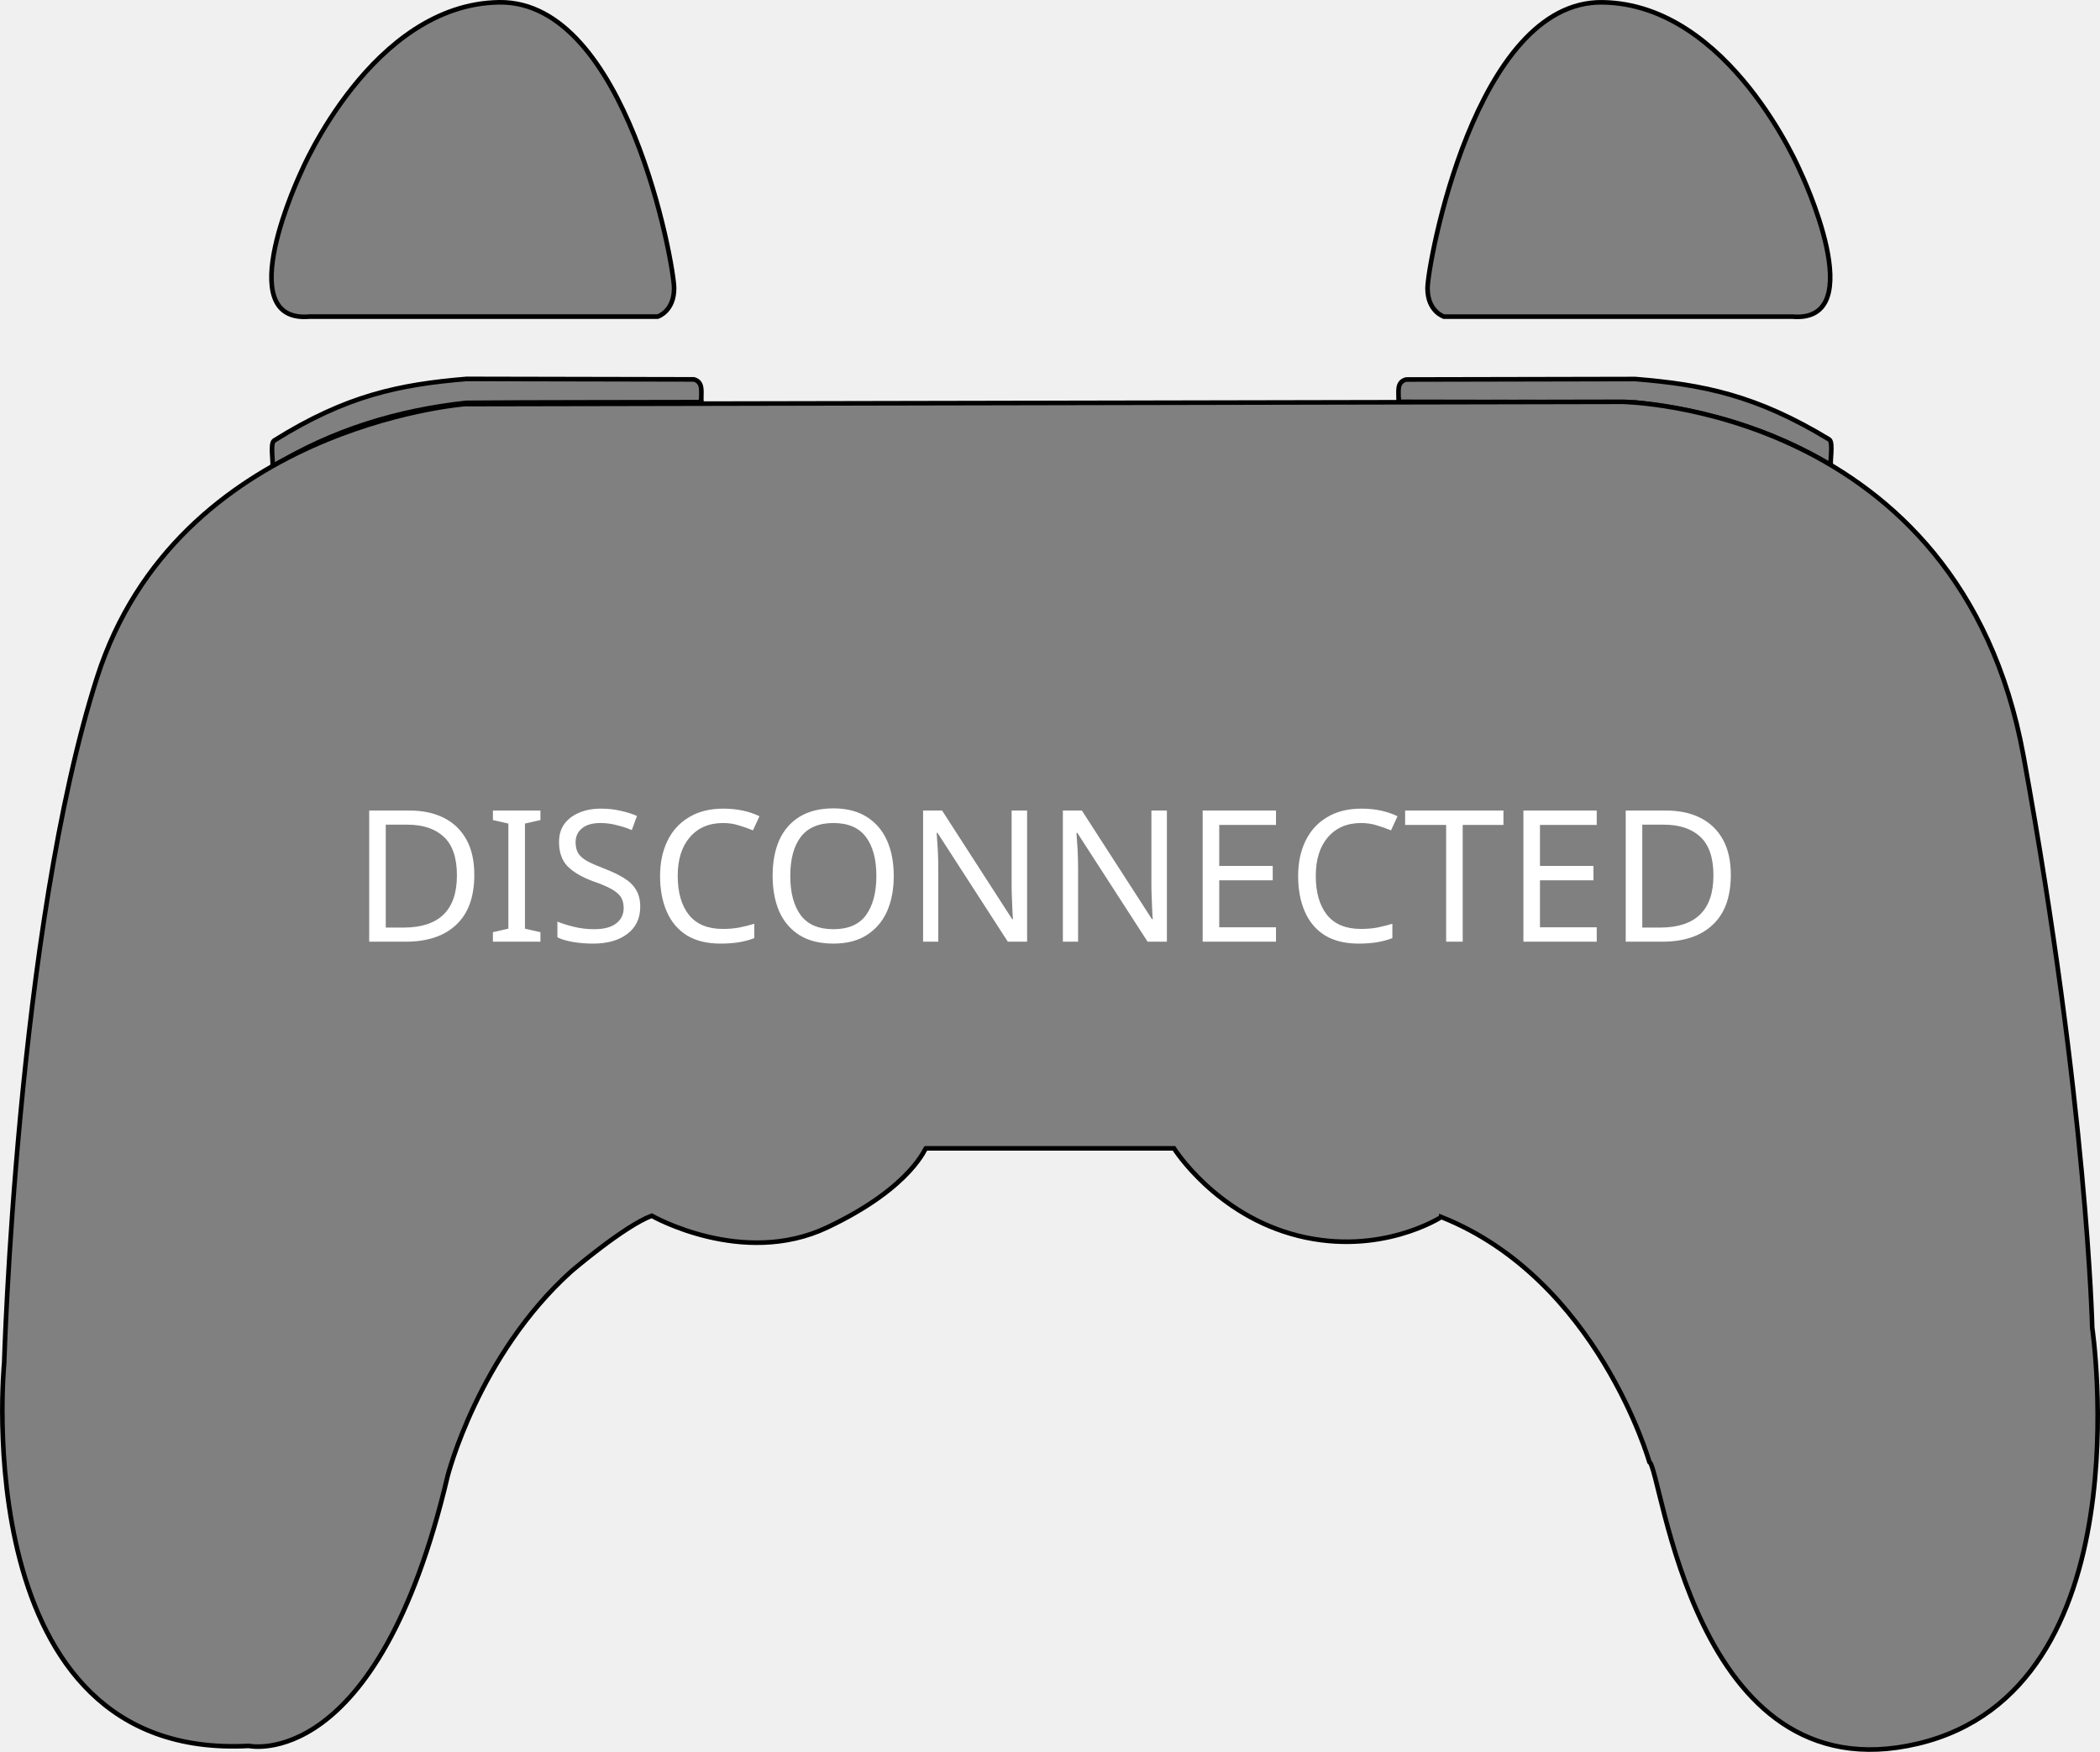
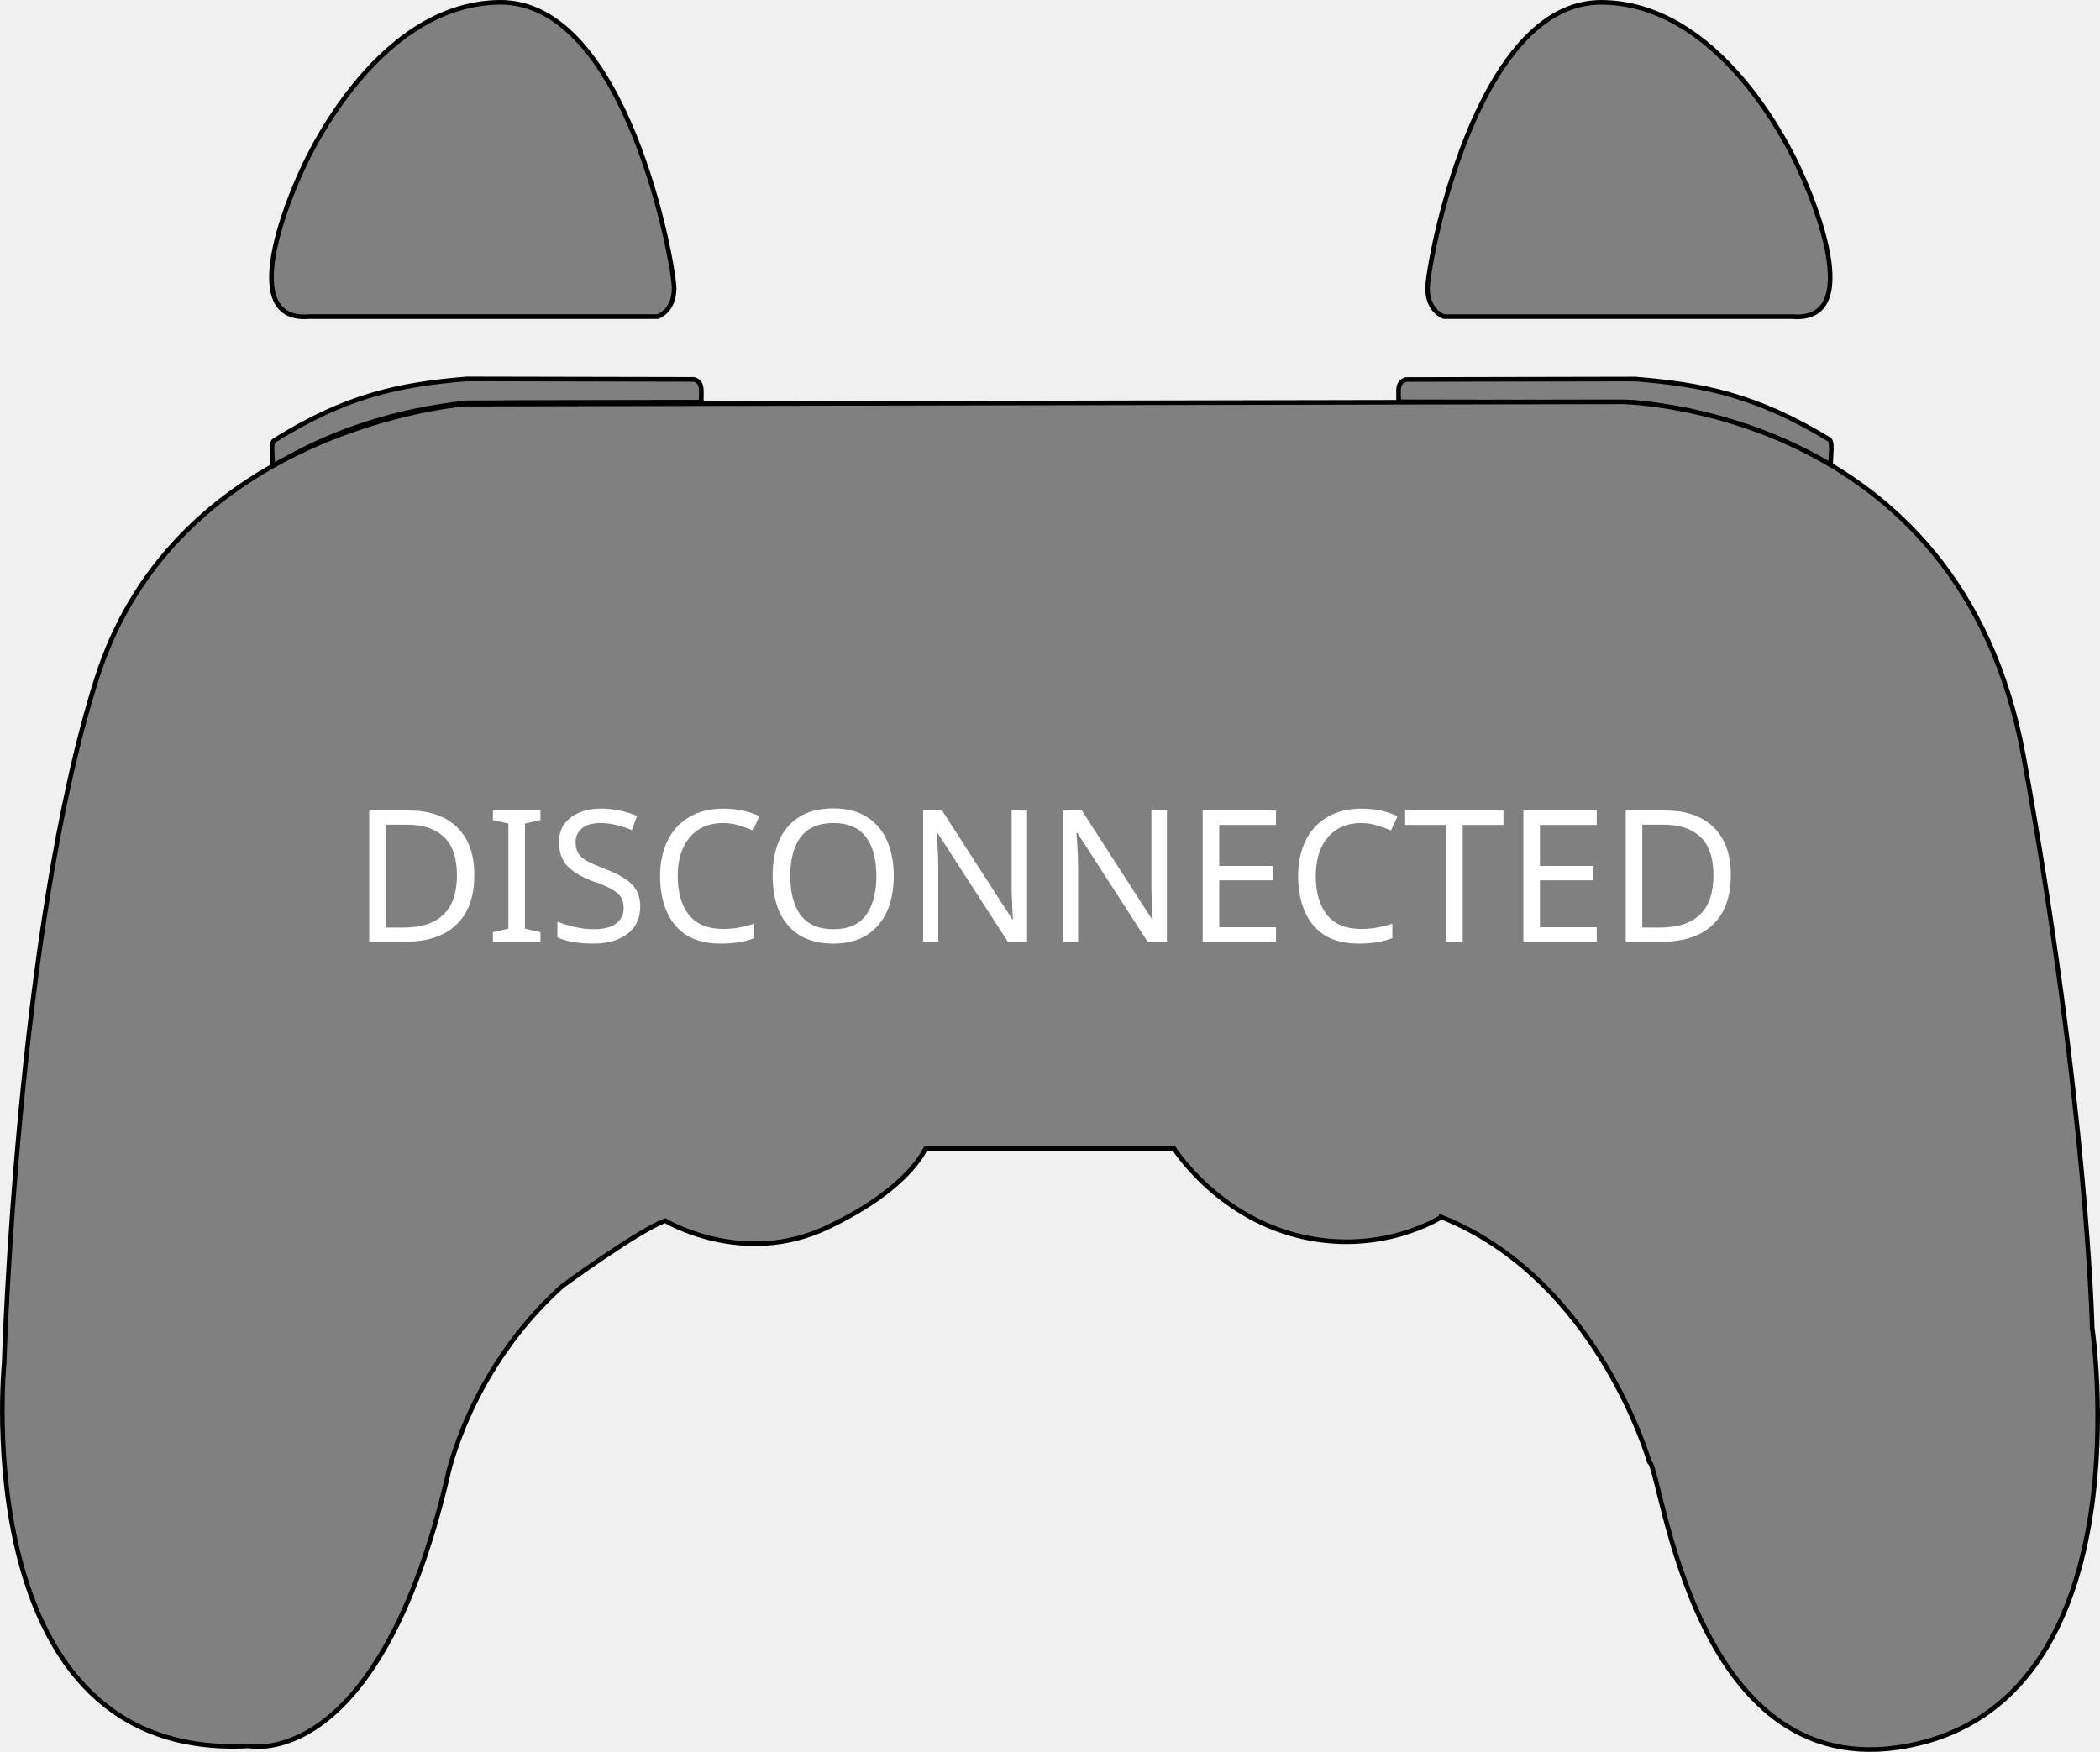
<svg xmlns="http://www.w3.org/2000/svg" width="120.823mm" height="100.806mm" viewBox="0 0 120.823 100.806" version="1.1" id="svg1304">
  <defs id="defs1301" />
  <g id="layer2" style="display:inline;fill:#808080;stroke:#000000;stroke-opacity:1;fill-opacity:1">
-     <g id="g6077" style="display:inline;fill:#808080;fill-opacity:1;stroke:#000000;stroke-opacity:1" transform="translate(-41.39311,-65.96761)">
+     <g id="g6135" style="display:inline;fill:#808080;stroke:#000000;stroke-opacity:1;fill-opacity:1" transform="translate(-41.39311,-65.96761)">
+       <path style="fill:#808080;fill-opacity:1;stroke:#000000;stroke-width:0.266px;stroke-linecap:butt;stroke-linejoin:miter;stroke-opacity:1" d="m 81.713,89.108 c -4.495,0.018 -8.991,0.002 -13.484,0.04 -3.873,0.416 -7.738,1.557 -11.193,3.704 0.149,-0.013 -0.145,-1.361 0.131,-1.534 4.155,-2.599 7.193,-3.222 11.066,-3.547 4.361,0.009 8.722,0.018 13.082,0.027 0.55,0.155 0.414,0.705 0.425,1.138 -0.02,0.033 0.038,0.206 -0.027,0.172 z" id="path4512-4" />
+       <path style="fill:#808080;fill-opacity:1;stroke:#000000;stroke-width:0.266px;stroke-linecap:butt;stroke-linejoin:miter;stroke-opacity:1" d="m 81.739,88.937 c -0.038,0.035 0.006,0.084 -0.006,0.122 -0.006,0.018 -0.014,0.033 -0.02,0.05" id="path5039-2" />
+     </g>
+     <g id="g6077" style="display:inline;fill:#808080;stroke:#000000;stroke-opacity:1;fill-opacity:1" transform="translate(-41.39311,-65.96761)">
      <path style="fill:#808080;fill-opacity:1;stroke:#000000;stroke-width:0.265px;stroke-linecap:butt;stroke-linejoin:miter;stroke-opacity:1" d="m 121.888,89.089 c 4.531,0.017 9.064,0.002 13.595,0.039 3.905,0.408 7.801,1.527 11.284,3.632 -0.151,-0.013 0.146,-1.335 -0.132,-1.504 -4.189,-2.548 -7.252,-3.159 -11.156,-3.478 -4.396,0.009 -8.793,0.018 -13.189,0.027 -0.554,0.152 -0.417,0.691 -0.428,1.116 0.02,0.033 -0.038,0.202 0.027,0.168 z" id="path4512" />
      <path style="fill:#808080;fill-opacity:1;stroke:#000000;stroke-width:0.265px;stroke-linecap:butt;stroke-linejoin:miter;stroke-opacity:1" d="m 121.861,88.92 c 0.038,0.034 -0.006,0.082 0.006,0.119 0.006,0.017 0.014,0.032 0.02,0.049" id="path5039" />
    </g>
-     <g id="g6135" style="display:inline;fill:#808080;fill-opacity:1;stroke:#000000;stroke-opacity:1" transform="translate(-41.39311,-65.96761)">
-       <path style="fill:#808080;fill-opacity:1;stroke:#000000;stroke-width:0.266px;stroke-linecap:butt;stroke-linejoin:miter;stroke-opacity:1" d="m 81.713,89.108 c -4.495,0.018 -8.991,0.002 -13.484,0.04 -3.873,0.416 -7.738,1.557 -11.193,3.704 0.149,-0.013 -0.145,-1.361 0.131,-1.534 4.155,-2.599 7.193,-3.222 11.066,-3.547 4.361,0.009 8.722,0.018 13.082,0.027 0.55,0.155 0.414,0.705 0.425,1.138 -0.02,0.033 0.038,0.206 -0.027,0.172 z" id="path4512-4" />
-       <path style="fill:#808080;fill-opacity:1;stroke:#000000;stroke-width:0.266px;stroke-linecap:butt;stroke-linejoin:miter;stroke-opacity:1" d="m 81.739,88.937 c -0.038,0.035 0.006,0.084 -0.006,0.122 -0.006,0.018 -0.014,0.033 -0.02,0.05" id="path5039-2" />
-     </g>
    <path style="display:inline;fill:#808080;fill-opacity:1;stroke:#000000;stroke-width:0.265px;stroke-linecap:butt;stroke-linejoin:miter;stroke-opacity:1" d="m 72.66,135.11 h 20.018 c 0,0 0.943,-0.295 0.943,-1.634 0,-1.339 -2.727,-16.551 -10.061,-16.452 -7.333,0.099 -11.397,9.761 -11.397,9.761 0,0 -4.157,8.741 0.496,8.324 z" id="path23787" transform="translate(-54.83629,-116.8916)" />
    <path style="display:inline;fill:#808080;fill-opacity:1;stroke:#000000;stroke-width:0.265px;stroke-linecap:butt;stroke-linejoin:miter;stroke-opacity:1" d="m 157.93,135.111 h -20.018 c 0,0 -0.943,-0.295 -0.943,-1.634 0,-1.339 2.727,-16.551 10.061,-16.452 7.333,0.099 11.397,9.761 11.397,9.761 0,0 4.157,8.741 -0.495,8.324 z" id="path23787-7" transform="translate(-54.83629,-116.8916)" />
-     <path style="display:inline;fill:#808080;fill-opacity:1;stroke:#000000;stroke-width:0.265px;stroke-linecap:butt;stroke-linejoin:miter;stroke-opacity:1" d="m 137.762,186.921 c 8.976,3.571 11.969,14.092 11.969,14.092 0.724,0.361 2.443,19.291 15.443,16.215 13.121,-3.105 10.038,-23.937 10.038,-23.937 0,0 -0.29,-12.837 -3.957,-32.913 -3.668,-20.076 -23.068,-20.366 -23.068,-20.366 l -66.623,0.133 c 0,0 -16.527,1.288 -21.145,15.734 -4.619,14.446 -5.342,39.43 -5.342,39.43 0,0 -2.264,22.932 14.074,22.046 0,0 7.4,1.64 11.437,-15.517 0,0 1.753,-6.959 7.118,-11.793 0,0 3.045,-2.609 4.629,-3.195 0,0 5.21,2.982 10.092,0.673 4.992,-2.361 5.685,-4.721 5.685,-4.553 h 14.268 c 0,0 2.408,3.846 7.152,5.032 4.744,1.186 8.23,-1.08 8.23,-1.08 z" id="path903" transform="translate(-54.83629,-116.8916)" />
+     <path style="display:inline;fill:#808080;fill-opacity:1;stroke:#000000;stroke-width:0.265px;stroke-linecap:butt;stroke-linejoin:miter;stroke-opacity:1" d="m 82.925,70.03 c 8.976,3.571 11.969,14.092 11.969,14.092 0.724,0.361 2.443,19.291 15.443,16.215 13.121,-3.105 10.038,-23.937 10.038,-23.937 0,0 -0.29,-12.837 -3.957,-32.913 C 112.75,23.411 93.35,23.121 93.35,23.121 l -66.623,0.133 c 0,0 -16.527,1.288 -21.145,15.734 -4.619,14.446 -5.342,39.43 -5.342,39.43 0,0 -2.264,22.932 14.074,22.046 0,0 7.4,1.64 11.437,-15.517 0,0 1.224,-6.099 6.589,-10.933 0,0 4.346,-3.188 5.93,-3.774 0,0 4.438,2.701 9.32,0.392 4.992,-2.361 5.685,-4.721 5.685,-4.553 h 14.268 c 0,0 2.408,3.846 7.152,5.032 4.744,1.186 8.23,-1.08 8.23,-1.08 z" id="path903-7" />
  </g>
  <g id="layer4" style="display:inline">
    <text xml:space="preserve" style="font-style:normal;font-weight:normal;font-size:10.583px;line-height:1.25;font-family:sans-serif;display:inline;fill:#ffffff;fill-opacity:1;stroke:none;stroke-width:0.265" x="20.211" y="54.187" id="text3331">
      <tspan id="tspan3329" style="fill:#ffffff;fill-opacity:1;stroke-width:0.265" x="20.211" y="54.187">DISCONNECTED</tspan>
    </text>
  </g>
</svg>
